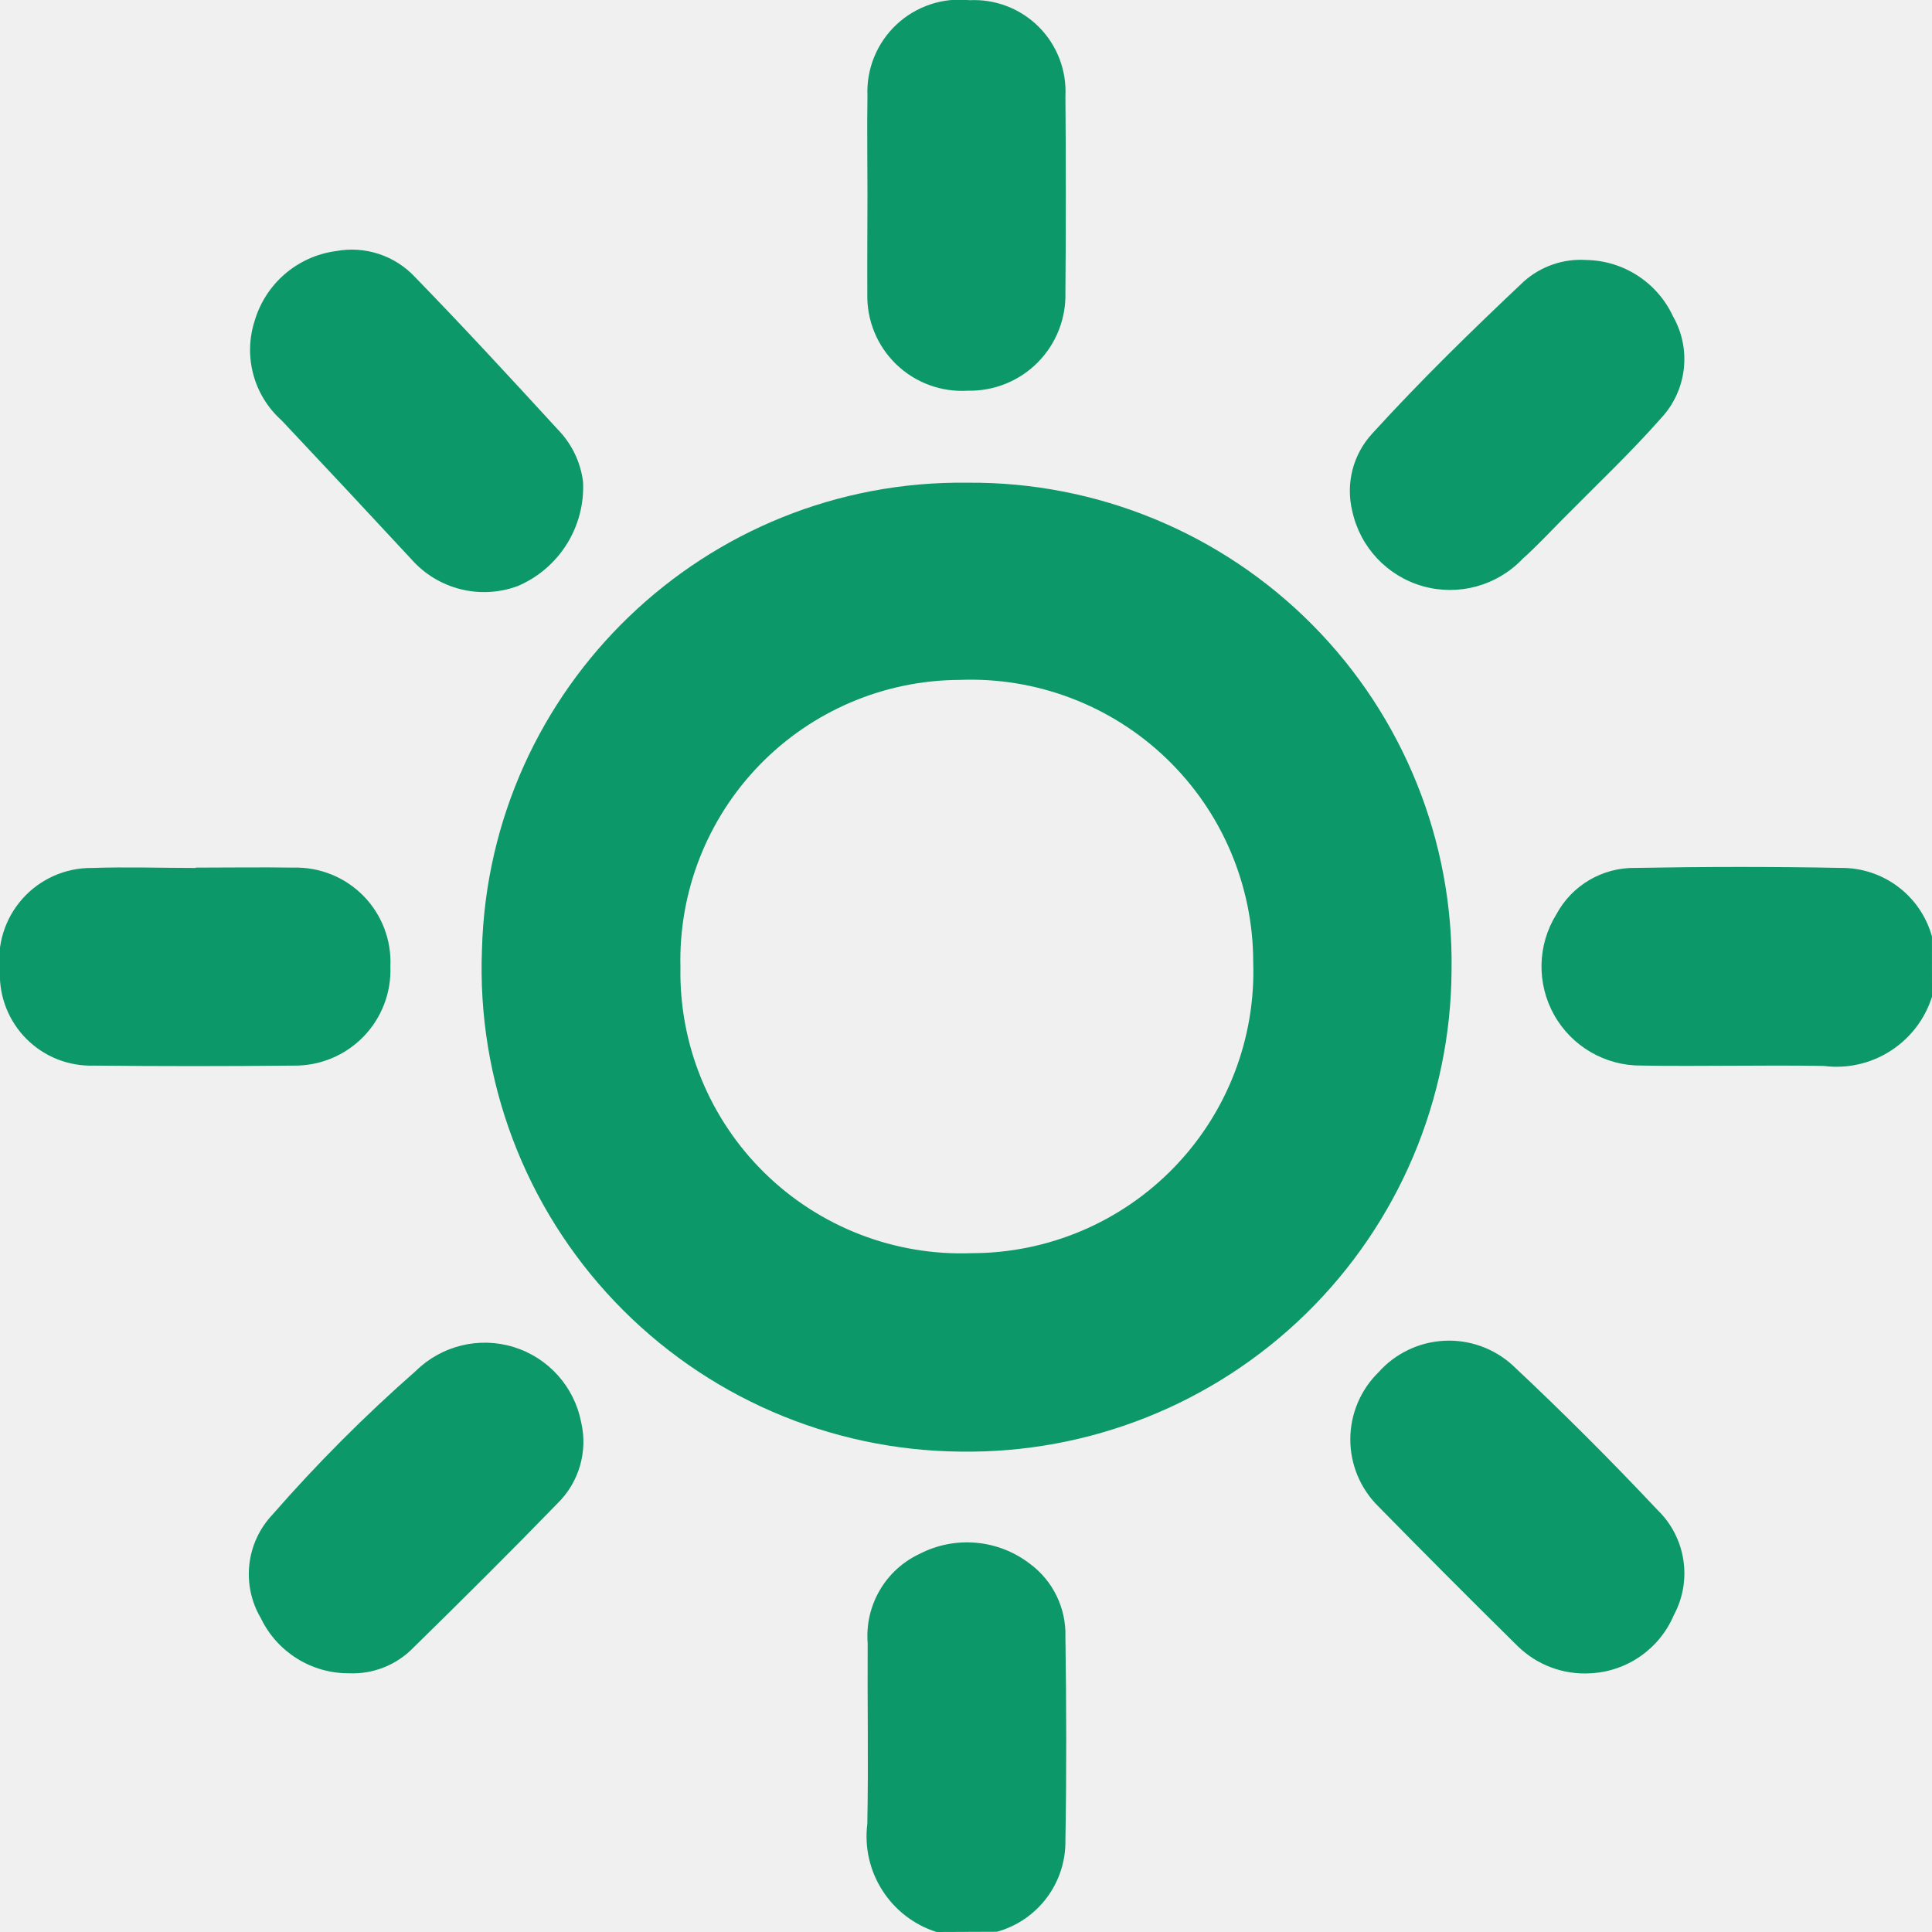
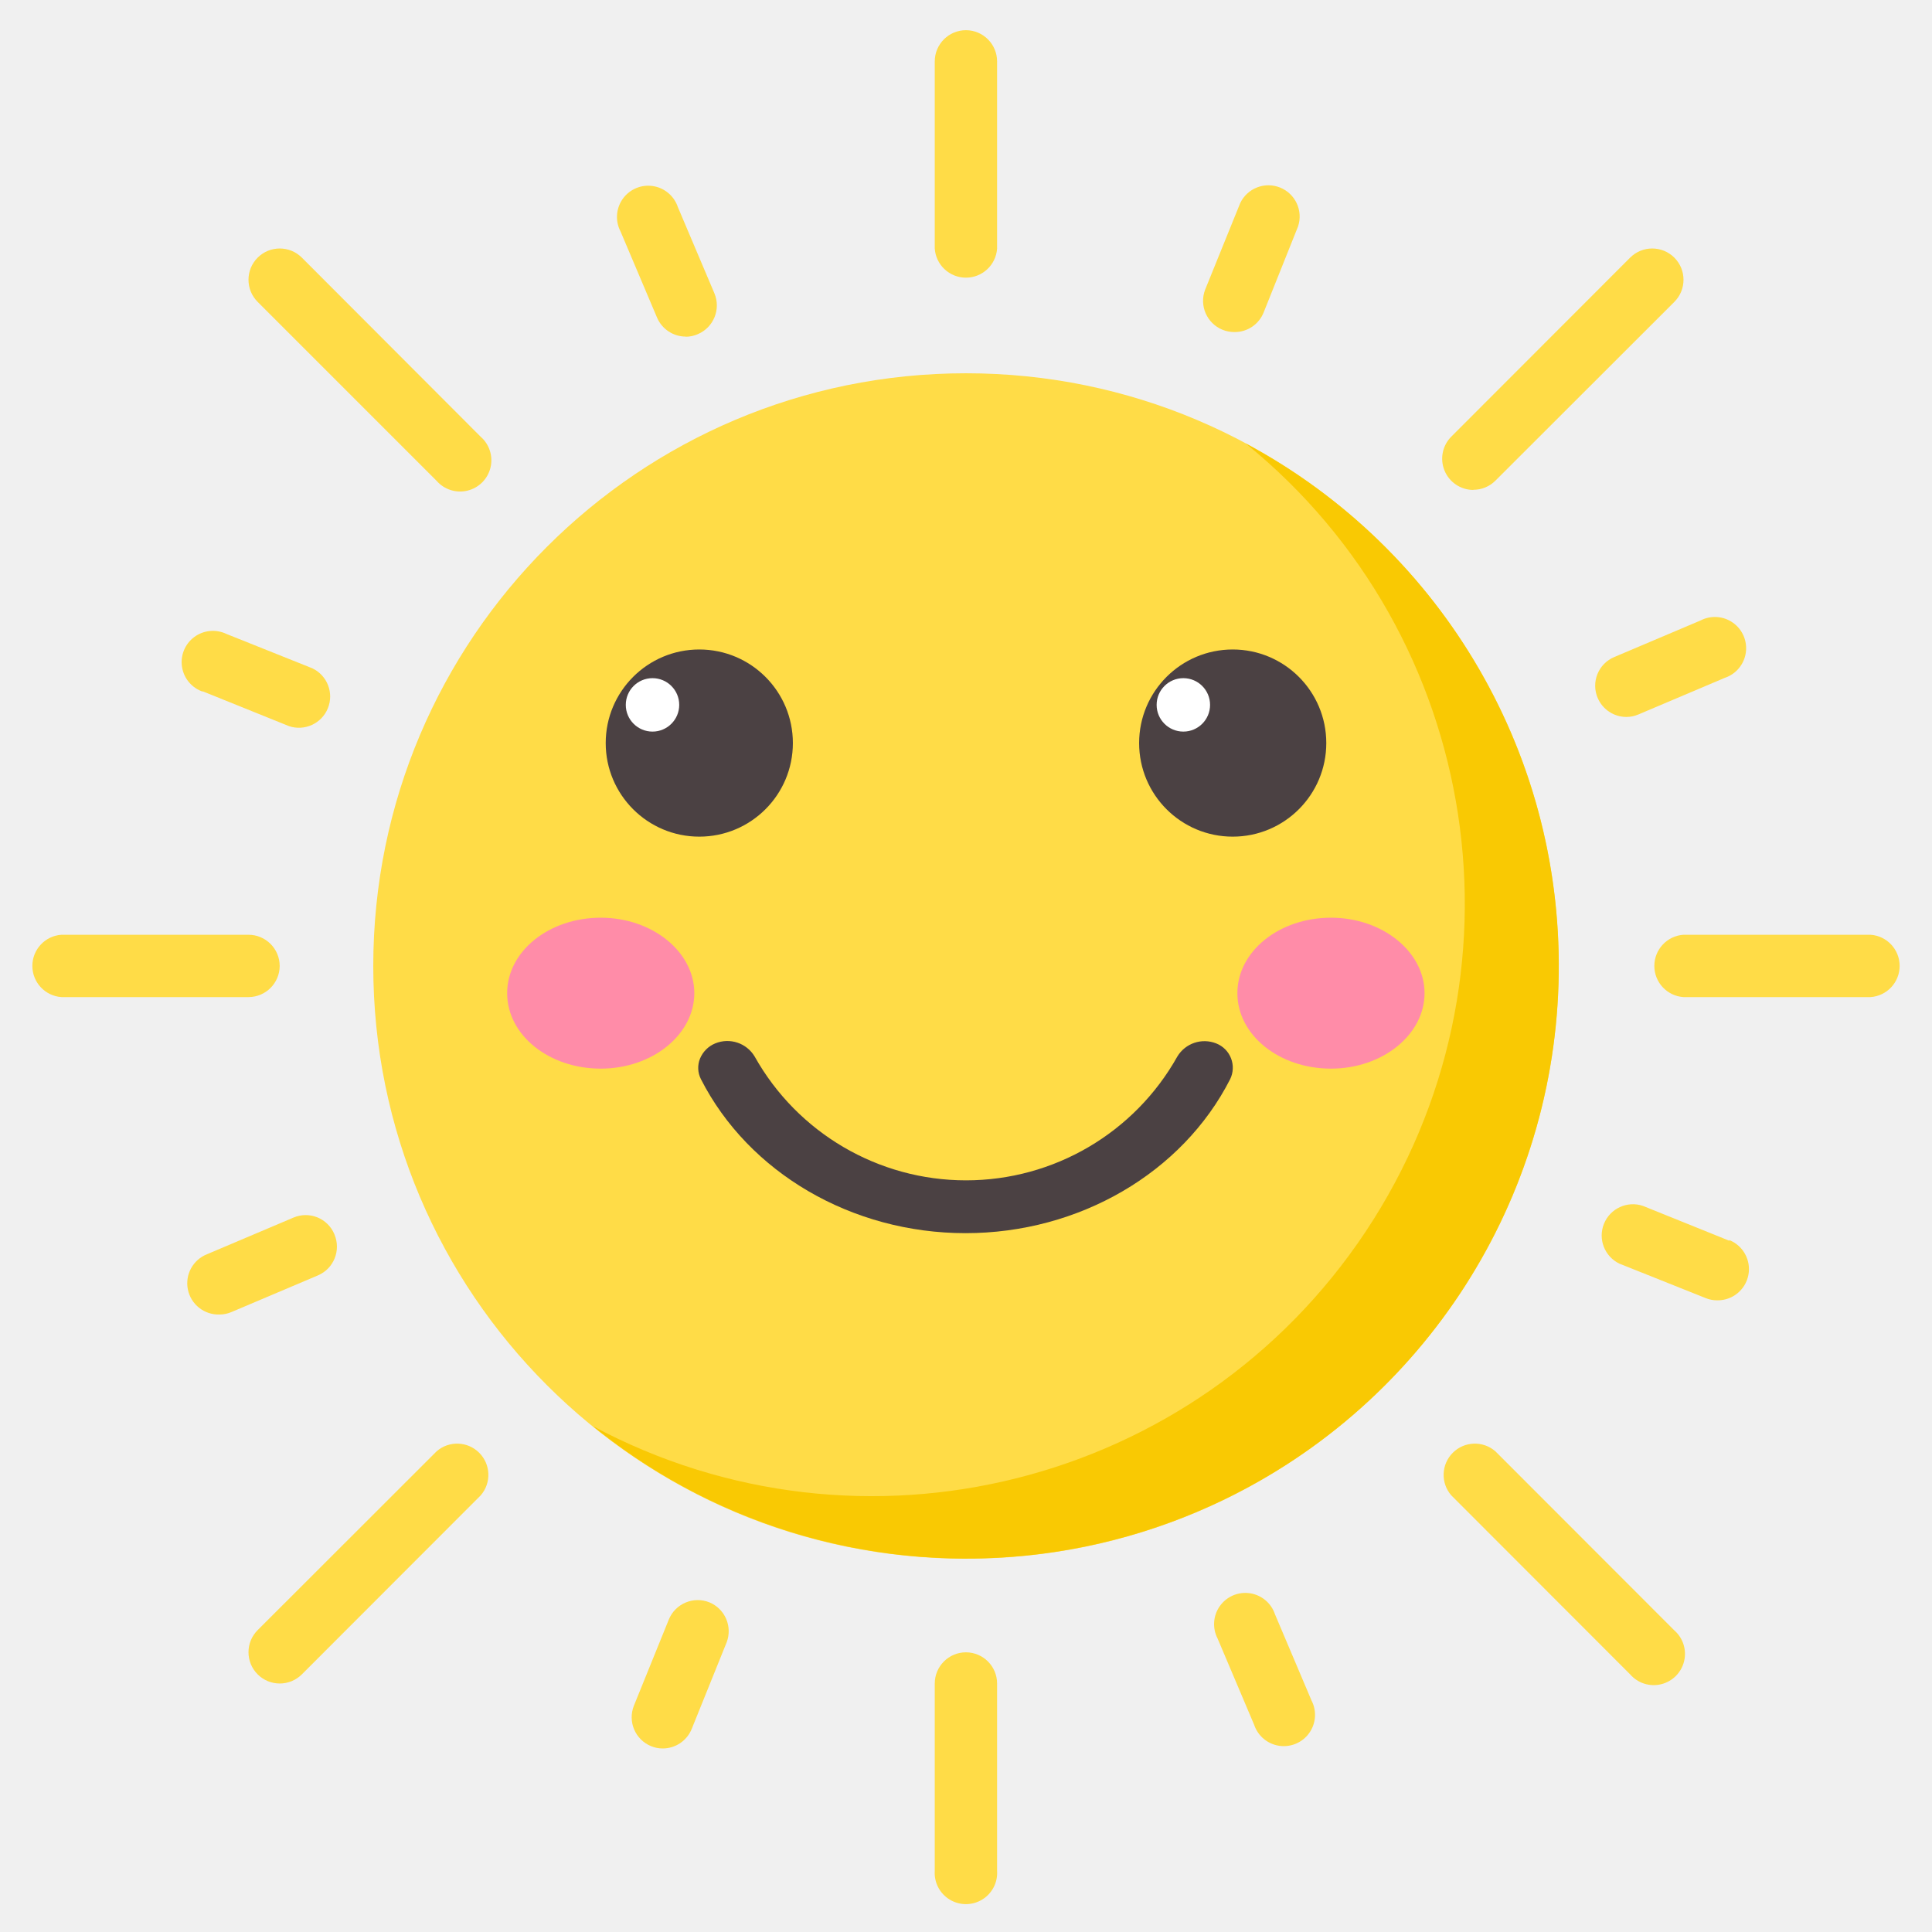
- <svg xmlns="http://www.w3.org/2000/svg" width="39.481" height="39.481" viewBox="0 0 39.481 39.481">
-   <g id="Group_9" data-name="Group 9" transform="translate(1081.365 -74.29)">
-     <path id="Path_3" data-name="Path 3" d="M-665.038,306.4a2.049,2.049,0,0,1-2.213,1.414c-1.244-.022-2.488.013-3.732-.008a2.024,2.024,0,0,1-1.731-3.091,1.8,1.8,0,0,1,1.615-.948c1.4-.025,2.8-.028,4.193,0a1.914,1.914,0,0,1,1.867,1.4Z" transform="translate(-376.846 -211.741)" fill="#0c9869" />
-     <path id="Path_4" data-name="Path 4" d="M-850.422,490.484a2.053,2.053,0,0,1-1.414-2.213c.024-1.231,0-2.462.007-3.694a1.851,1.851,0,0,1,1.059-1.819,2.11,2.11,0,0,1,2.255.2,1.792,1.792,0,0,1,.727,1.5c.021,1.385.024,2.771,0,4.155a1.908,1.908,0,0,1-1.4,1.866Z" transform="translate(-211.805 -376.713)" fill="#0c9869" />
-     <path id="Path_5" data-name="Path 5" d="M-943.939,202.012a9.815,9.815,0,0,1,9.887,9.969,9.891,9.891,0,0,1-10.048,9.831,9.872,9.872,0,0,1-9.766-10.258A9.805,9.805,0,0,1-943.939,202.012Zm-5.871,9.9a5.742,5.742,0,0,0,5.957,5.845,5.757,5.757,0,0,0,5.748-5.949,5.774,5.774,0,0,0-6.005-5.766A5.73,5.73,0,0,0-949.81,211.914Z" transform="translate(-117.65 -117.858)" fill="#0c9869" />
-     <path id="Path_6" data-name="Path 6" d="M-851.8,78.251c0-.668-.011-1.335,0-2a1.882,1.882,0,0,1,2.084-1.957,1.868,1.868,0,0,1,1.961,1.964q.017,2,0,4.005a1.954,1.954,0,0,1-1.993,2.011,1.935,1.935,0,0,1-2.055-1.98C-851.807,79.612-851.8,78.931-851.8,78.251Z" transform="translate(-211.838)" fill="#0c9869" />
-     <path id="Path_7" data-name="Path 7" d="M-1077.363,303.837c.667,0,1.335-.01,2,0a1.931,1.931,0,0,1,1.976,2.019,1.952,1.952,0,0,1-1.976,2.027q-2.041.021-4.082,0a1.861,1.861,0,0,1-1.922-1.924,1.879,1.879,0,0,1,1.884-2.115c.705-.024,1.412,0,2.118,0Z" transform="translate(0 -211.817)" fill="#0c9869" />
-     <path id="Path_8" data-name="Path 8" d="M-1008.481,145.118a2.2,2.2,0,0,1-1.332,2.129,1.979,1.979,0,0,1-2.174-.544q-1.32-1.424-2.652-2.838a1.93,1.93,0,0,1-.553-2.036,2.01,2.01,0,0,1,1.661-1.426,1.769,1.769,0,0,1,1.617.532c.992,1.02,1.956,2.066,2.918,3.115A1.857,1.857,0,0,1-1008.481,145.118Z" transform="translate(-60.969 -60.982)" fill="#0c9869" />
-     <path id="Path_9" data-name="Path 9" d="M-719.244,143.092a1.991,1.991,0,0,1,1.773,1.152,1.767,1.767,0,0,1-.245,2.081c-.635.72-1.337,1.381-2.012,2.065-.27.274-.534.556-.82.812a2.045,2.045,0,0,1-3.479-.983,1.729,1.729,0,0,1,.409-1.58c.984-1.081,2.029-2.1,3.094-3.105A1.747,1.747,0,0,1-719.244,143.092Z" transform="translate(-329.705 -63.489)" fill="#0c9869" />
-     <path id="Path_10" data-name="Path 10" d="M-719.09,435.884a1.958,1.958,0,0,1-1.476-.553q-1.439-1.419-2.854-2.862a1.922,1.922,0,0,1,.007-2.737,1.93,1.93,0,0,1,2.736-.148q1.53,1.435,2.97,2.966a1.8,1.8,0,0,1,.33,2.143A1.958,1.958,0,0,1-719.09,435.884Z" transform="translate(-329.782 -327.399)" fill="#0c9869" />
-     <path id="Path_11" data-name="Path 11" d="M-1013.464,436.532a1.985,1.985,0,0,1-1.792-1.125,1.771,1.771,0,0,1,.236-2.116,31.3,31.3,0,0,1,2.932-2.939,2.007,2.007,0,0,1,3.378,1.053,1.763,1.763,0,0,1-.493,1.664c-.964.994-1.947,1.97-2.936,2.939A1.73,1.73,0,0,1-1013.464,436.532Z" transform="translate(-60.778 -328.048)" fill="#0c9869" />
+ <svg xmlns="http://www.w3.org/2000/svg" viewBox="0 0 128 128">
+   <g id="Sun">
+     <g id="Sun-2" data-name="Sun">
+       <g id="sun-smiling-blush-sun">
+         <path d="M64,2a2.07,2.07,0,0,0-2.07,2.07v12.4a2.07,2.07,0,0,0,4.13,0V4.07A2.07,2.07,0,0,0,64,2" fill="#ffdc47" />
+         <path d="M64,109.47a2.07,2.07,0,0,0-2.07,2.07v12.4a2.07,2.07,0,1,0,4.13,0v-12.4A2.07,2.07,0,0,0,64,109.47" fill="#ffdc47" />
+         <path d="M123.93,61.93h-12.4a2.07,2.07,0,0,0,0,4.13h12.4a2.07,2.07,0,0,0,0-4.13" fill="#ffdc47" />
+         <path d="M18.53,64a2.07,2.07,0,0,0-2.07-2.07H4.07a2.07,2.07,0,0,0,0,4.13h12.4A2.07,2.07,0,0,0,18.53,64" fill="#ffdc47" />
+         <path d="M97.61,32.45a2.06,2.06,0,0,0,1.46-.6L110.93,20A2.07,2.07,0,1,0,108,17.07L96.15,28.93a2.07,2.07,0,0,0,1.46,3.53" fill="#ffdc47" />
+         <path d="M28.93,96.15,17.07,108A2.07,2.07,0,1,0,20,110.93L31.85,99.07a2.07,2.07,0,0,0-2.92-2.92" fill="#ffdc47" />
+         <path d="M99.07,96.15a2.07,2.07,0,0,0-2.92,2.92L108,110.93a2.07,2.07,0,1,0,2.92-2.92Z" fill="#ffdc47" />
+         <path d="M20,17.07A2.07,2.07,0,0,0,17.07,20L28.92,31.85a2.07,2.07,0,1,0,2.92-2.92Z" fill="#ffdc47" />
+         <path d="M105.85,46.24a2.07,2.07,0,0,0,1.9,1.26,2,2,0,0,0,.81-.17l5.71-2.42a2.07,2.07,0,1,0-1.61-3.8l-5.71,2.42a2.06,2.06,0,0,0-1.1,2.71" fill="#ffdc47" />
+         <path d="M22.15,81.76a2.06,2.06,0,0,0-2.71-1.09l-5.71,2.42a2.07,2.07,0,0,0,.81,4,2,2,0,0,0,.81-.17l5.71-2.42a2.07,2.07,0,0,0,1.1-2.71" fill="#ffdc47" />
+         <path d="M114.59,82.21l-5.75-2.32a2.07,2.07,0,0,0-1.55,3.83L113,86a2,2,0,0,0,.77.15,2.07,2.07,0,0,0,.78-4" fill="#ffdc47" />
+         <path d="M13.4,45.79l5.75,2.32a2.07,2.07,0,0,0,1.55-3.83L15,42a2.07,2.07,0,1,0-1.55,3.83" fill="#ffdc47" />
+         <path d="M84.47,106.95a2.07,2.07,0,1,0-3.8,1.61l2.42,5.71a2.07,2.07,0,1,0,3.8-1.61Z" fill="#ffdc47" />
+         <path d="M45.43,22.31a2,2,0,0,0,.8-.17,2.07,2.07,0,0,0,1.1-2.71l-2.42-5.71a2.07,2.07,0,1,0-3.8,1.61l2.42,5.71a2.07,2.07,0,0,0,1.9,1.26" fill="#ffdc47" />
+         <path d="M47,106.16a2.07,2.07,0,0,0-2.69,1.14L42,113a2.07,2.07,0,0,0,1.14,2.69,2,2,0,0,0,.77.15,2.07,2.07,0,0,0,1.92-1.3l2.32-5.75A2.07,2.07,0,0,0,47,106.16" fill="#ffdc47" />
+         <path d="M81.8,22a2.06,2.06,0,0,0,1.92-1.3L86,15a2.07,2.07,0,0,0-3.83-1.55l-2.33,5.75A2.07,2.07,0,0,0,81,21.85a2.1,2.1,0,0,0,.77.15" fill="#ffdc47" />
+         <path d="M103.27,64A39.27,39.27,0,1,1,64,24.73,39.27,39.27,0,0,1,103.27,64" fill="#ffdc47" />
+         <path d="M82.53,29.38a39.26,39.26,0,0,1-43.26,65.1,39.26,39.26,0,1,0,43.26-65.1Z" fill="#f9c903" />
+       </g>
+       <g id="sun-smiling-blush-smiling-blush">
+         <path d="M52.53,49.23a6.2,6.2,0,1,1-6.2-6.2,6.2,6.2,0,0,1,6.2,6.2" fill="#4b4143" />
+         <path d="M45,46.7a1.77,1.77,0,1,1-1.77-1.77A1.77,1.77,0,0,1,45,46.7" fill="#fff" />
+         <path d="M87.87,49.23a6.2,6.2,0,1,1-6.2-6.2,6.2,6.2,0,0,1,6.2,6.2" fill="#4b4143" />
+         <path d="M80.17,46.7a1.77,1.77,0,1,1-1.77-1.77,1.77,1.77,0,0,1,1.77,1.77" fill="#fff" />
+         <path d="M80.58,69.13A2.1,2.1,0,0,0,78,70,16.05,16.05,0,0,1,50,70a2.11,2.11,0,0,0-2.62-.87,1.85,1.85,0,0,0-1,1,1.64,1.64,0,0,0,.06,1.37c3.16,6.2,10,10.2,17.53,10.2s14.37-4,17.53-10.2A1.73,1.73,0,0,0,80.58,69.13Z" fill="#4b4143" />
+         <path d="M46,65.8c0,2.74-2.77,5-6.2,5s-6.2-2.22-6.2-5,2.78-5,6.2-5S46,63.06,46,65.8Z" fill="#ff8ca8" />
+         <path d="M94.38,65.8c0,2.74-2.77,5-6.2,5s-6.2-2.22-6.2-5,2.78-5,6.2-5S94.38,63.06,94.38,65.8Z" fill="#ff8ca8" />
+       </g>
+     </g>
  </g>
</svg>
